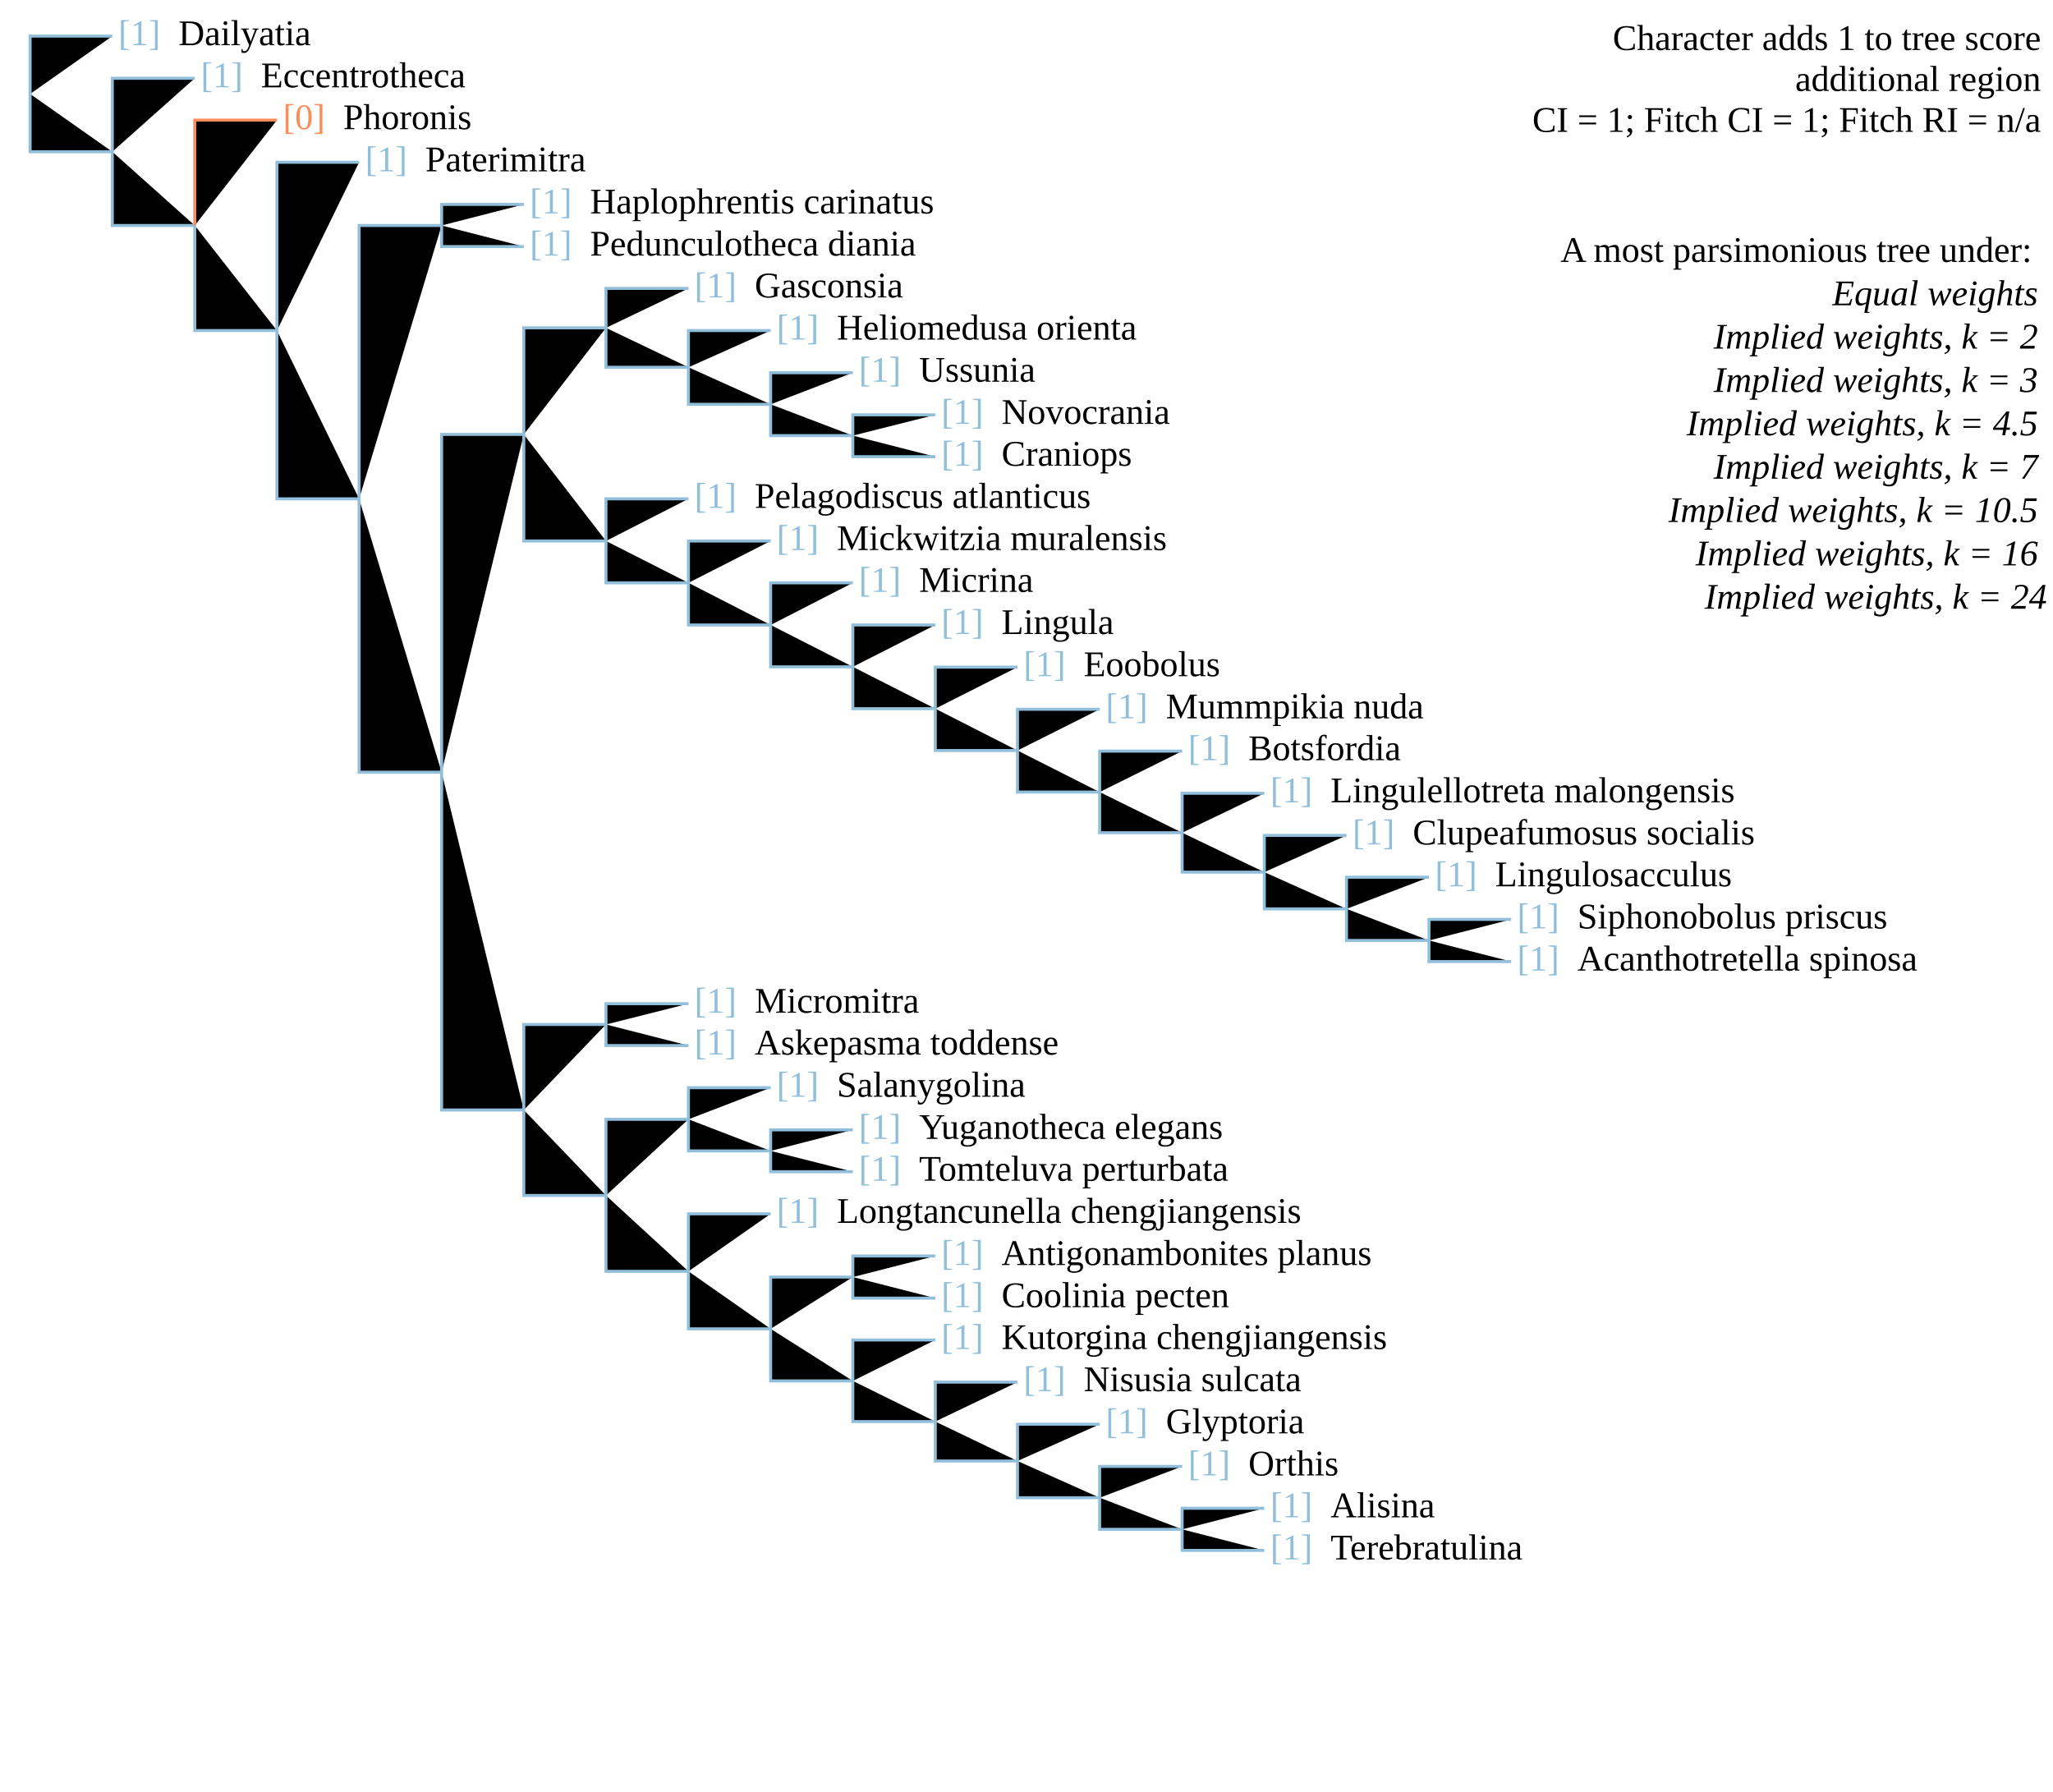
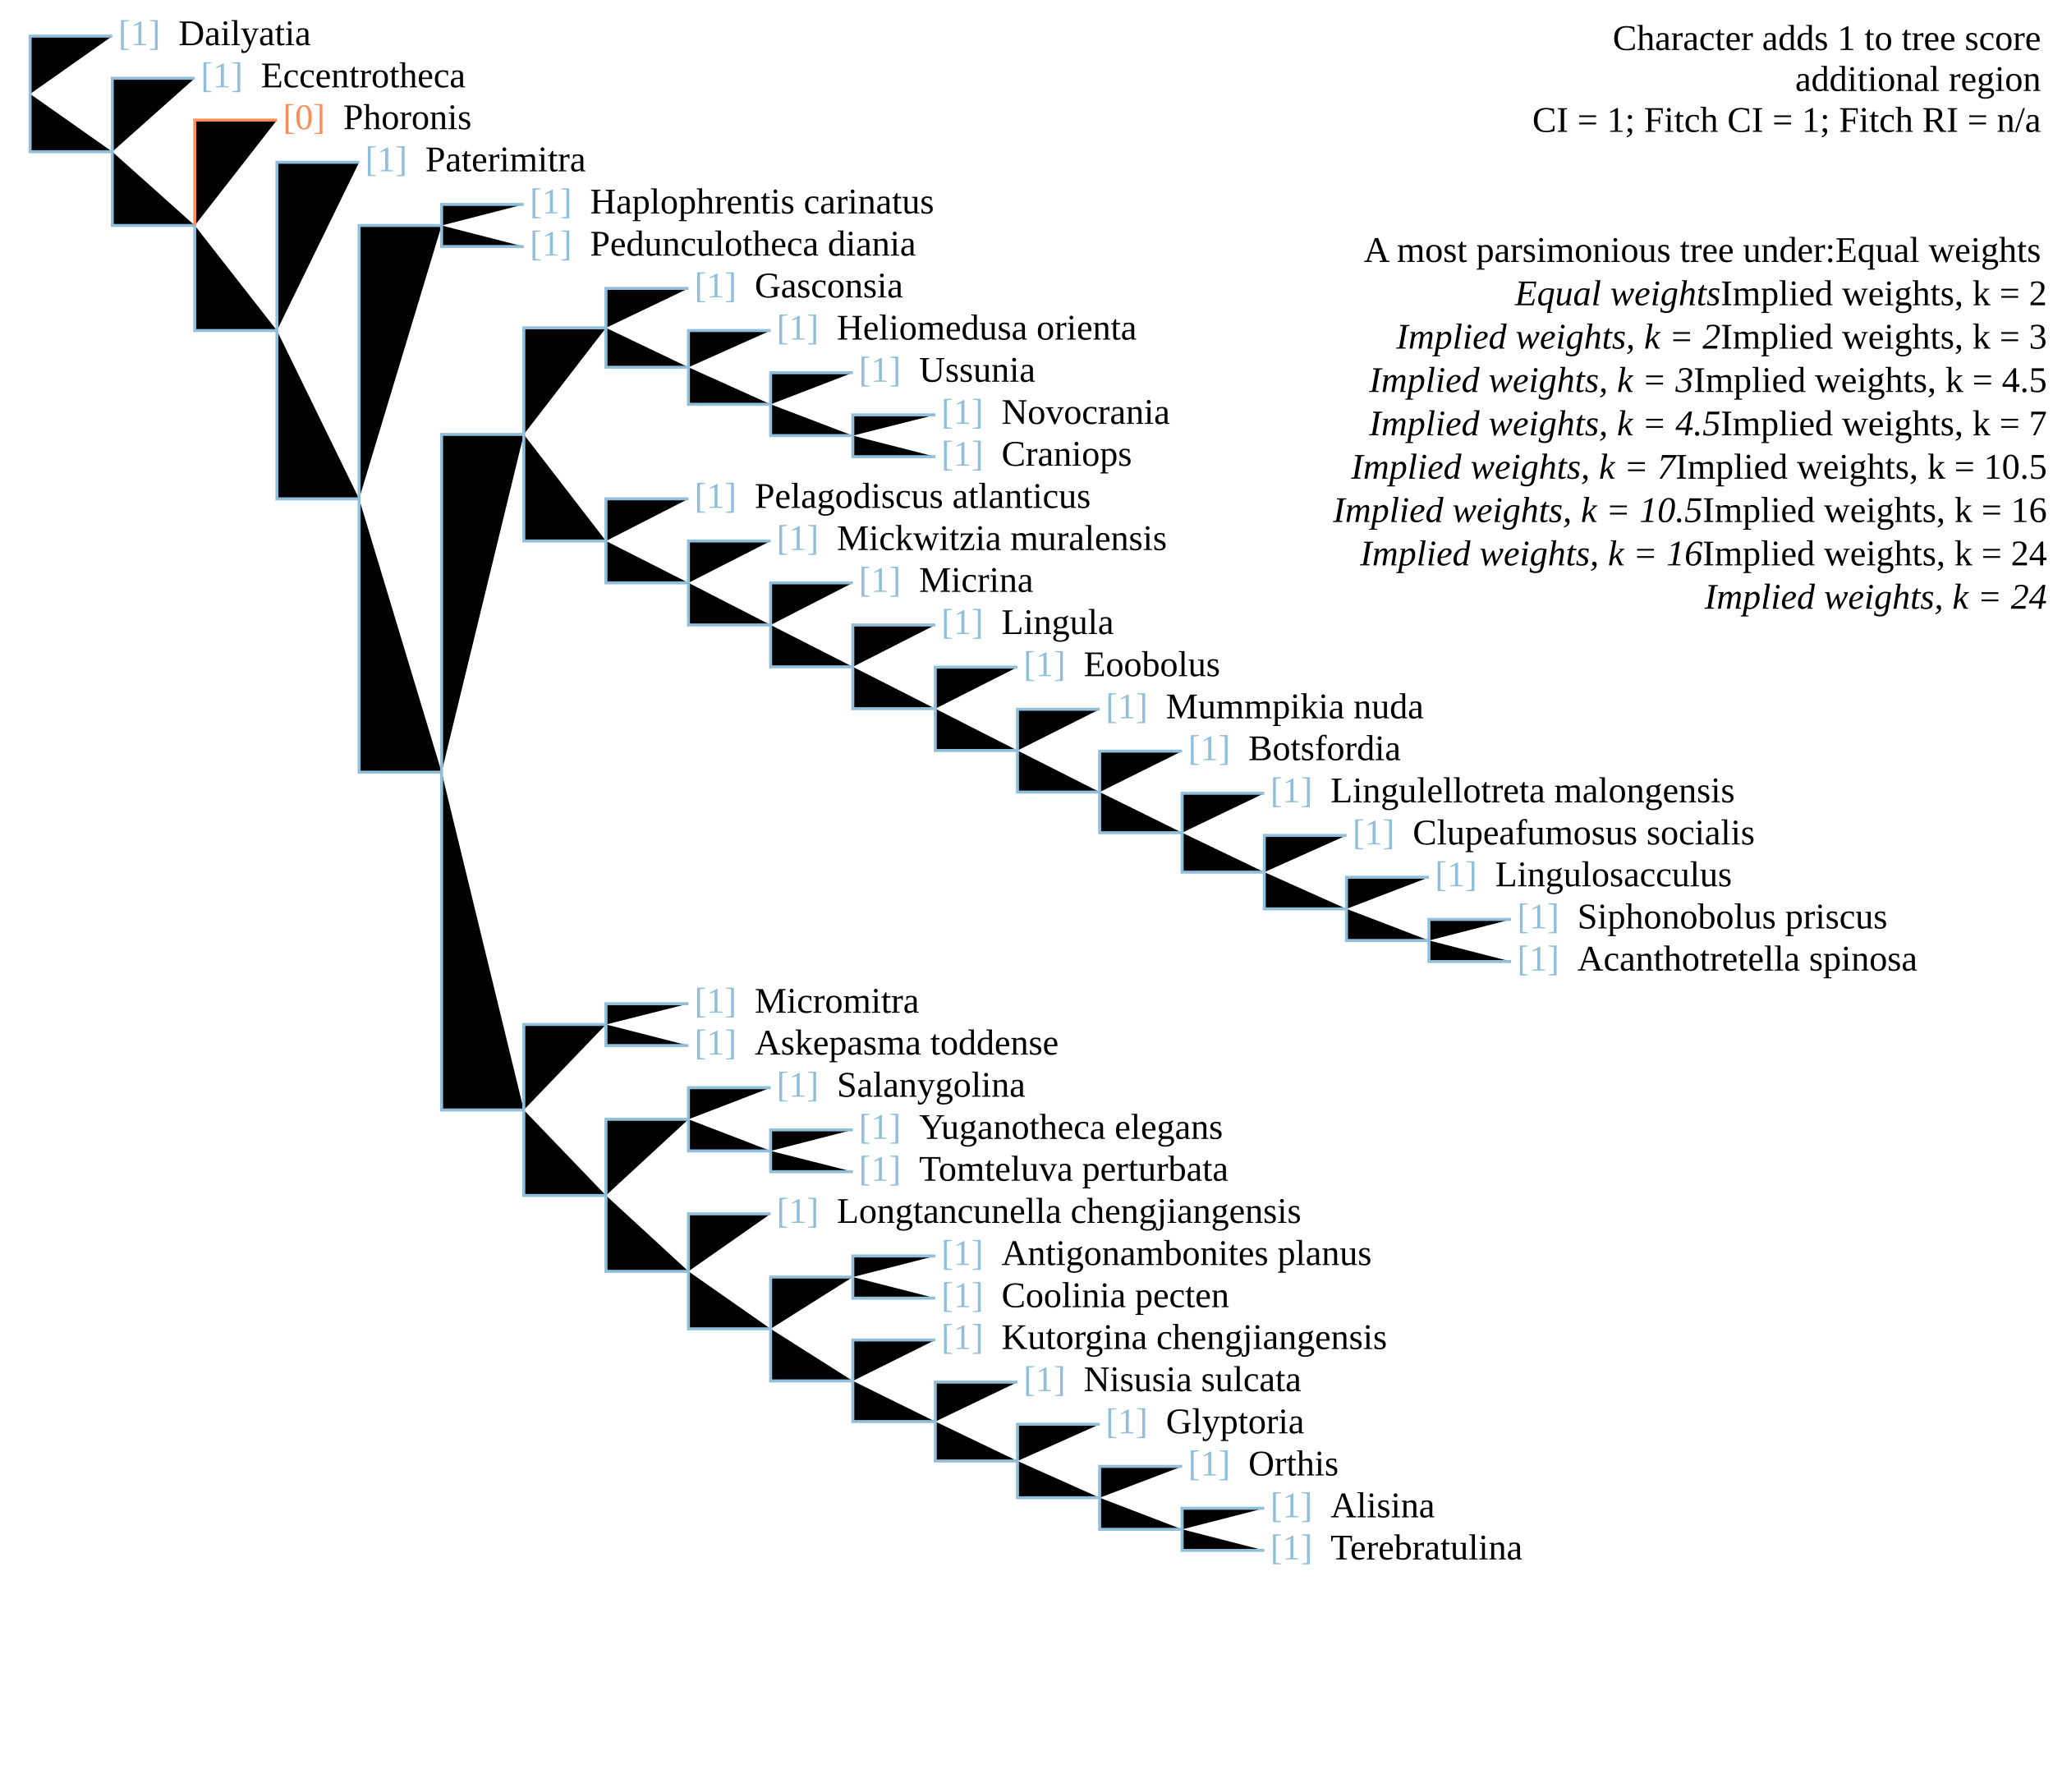
<svg xmlns="http://www.w3.org/2000/svg" version="1.1" width="682" height="595" class="tree" char="1">
  <text x="678" y="16.6" text-anchor="end" class="stepsLabel">Character adds <tspan class="score">1</tspan> to tree score</text>
  <text x="678" y="30.2" text-anchor="end" class="stepsLabel">
    <tspan class="score" /> additional region</text>
  <text x="678" y="43.8" text-anchor="end" class="stepsLabel">CI = 1; Fitch CI = 1; Fitch RI = n/a</text>
  <text x="678" y="71" text-anchor="end" class="stepsLabel">
-     <tspan dy="16">A most parsimonious tree under:</tspan>
-     <tspan x="680" style="font-style:italic" class="thisAn" dy="1.2em" />
-     <tspan x="680" style="font-style:italic" class="notThisAn" dy="1.2em" />
-     <tspan x="680" style="font-style:italic" class="notThisAn" dy="1.2em" />
-     <tspan x="680" style="font-style:italic" class="notThisAn" dy="1.2em" />
-     <tspan x="680" style="font-style:italic" class="notThisAn" dy="1.2em" />
-     <tspan x="680" style="font-style:italic" class="notThisAn" dy="1.2em" />
-     <tspan x="680" style="font-style:italic" class="notThisAn" dy="1.2em" />
-     <tspan x="680" style="font-style:italic" class="notThisAn" dy="1.2em">Equal weights</tspan>
-     <tspan x="680" style="font-style:italic" class="thisAn" dy="1.2em" />
-     <tspan x="680" style="font-style:italic" class="notThisAn" dy="1.2em" />
-     <tspan x="680" style="font-style:italic" class="notThisAn" dy="1.2em" />
-     <tspan x="680" style="font-style:italic" class="notThisAn" dy="1.2em" />
-     <tspan x="680" style="font-style:italic" class="notThisAn" dy="1.2em" />
-     <tspan x="680" style="font-style:italic" class="notThisAn" dy="1.2em" />
-     <tspan x="680" style="font-style:italic" class="notThisAn" dy="1.2em" />
-     <tspan x="680" style="font-style:italic" class="notThisAn" dy="1.2em">Implied weights, k = 2</tspan>
-     <tspan x="680" style="font-style:italic" class="thisAn" dy="1.2em" />
-     <tspan x="680" style="font-style:italic" class="notThisAn" dy="1.2em" />
-     <tspan x="680" style="font-style:italic" class="notThisAn" dy="1.2em" />
-     <tspan x="680" style="font-style:italic" class="notThisAn" dy="1.2em" />
-     <tspan x="680" style="font-style:italic" class="notThisAn" dy="1.2em" />
-     <tspan x="680" style="font-style:italic" class="notThisAn" dy="1.2em" />
-     <tspan x="680" style="font-style:italic" class="notThisAn" dy="1.2em" />
-     <tspan x="680" style="font-style:italic" class="notThisAn" dy="1.2em">Implied weights, k = 3</tspan>
-     <tspan x="680" style="font-style:italic" class="thisAn" dy="1.2em" />
-     <tspan x="680" style="font-style:italic" class="notThisAn" dy="1.2em" />
-     <tspan x="680" style="font-style:italic" class="notThisAn" dy="1.2em" />
-     <tspan x="680" style="font-style:italic" class="notThisAn" dy="1.2em" />
-     <tspan x="680" style="font-style:italic" class="notThisAn" dy="1.2em" />
-     <tspan x="680" style="font-style:italic" class="notThisAn" dy="1.2em" />
-     <tspan x="680" style="font-style:italic" class="notThisAn" dy="1.2em" />
-     <tspan x="680" style="font-style:italic" class="notThisAn" dy="1.2em">Implied weights, k = 4.5</tspan>
-     <tspan x="680" style="font-style:italic" class="thisAn" dy="1.2em" />
-     <tspan x="680" style="font-style:italic" class="notThisAn" dy="1.2em" />
-     <tspan x="680" style="font-style:italic" class="notThisAn" dy="1.2em" />
-     <tspan x="680" style="font-style:italic" class="notThisAn" dy="1.2em" />
-     <tspan x="680" style="font-style:italic" class="notThisAn" dy="1.2em" />
-     <tspan x="680" style="font-style:italic" class="notThisAn" dy="1.2em" />
-     <tspan x="680" style="font-style:italic" class="notThisAn" dy="1.2em" />
-     <tspan x="680" style="font-style:italic" class="notThisAn" dy="1.2em">Implied weights, k = 7</tspan>
-     <tspan x="680" style="font-style:italic" class="thisAn" dy="1.2em" />
-     <tspan x="680" style="font-style:italic" class="notThisAn" dy="1.2em" />
-     <tspan x="680" style="font-style:italic" class="notThisAn" dy="1.2em" />
-     <tspan x="680" style="font-style:italic" class="notThisAn" dy="1.2em" />
-     <tspan x="680" style="font-style:italic" class="notThisAn" dy="1.2em" />
-     <tspan x="680" style="font-style:italic" class="notThisAn" dy="1.2em" />
-     <tspan x="680" style="font-style:italic" class="notThisAn" dy="1.2em" />
-     <tspan x="680" style="font-style:italic" class="notThisAn" dy="1.2em">Implied weights, k = 10.5</tspan>
-     <tspan x="680" style="font-style:italic" class="thisAn" dy="1.2em" />
-     <tspan x="680" style="font-style:italic" class="notThisAn" dy="1.2em" />
-     <tspan x="680" style="font-style:italic" class="notThisAn" dy="1.2em" />
-     <tspan x="680" style="font-style:italic" class="notThisAn" dy="1.2em" />
-     <tspan x="680" style="font-style:italic" class="notThisAn" dy="1.2em" />
-     <tspan x="680" style="font-style:italic" class="notThisAn" dy="1.2em" />
-     <tspan x="680" style="font-style:italic" class="notThisAn" dy="1.2em" />
-     <tspan x="680" style="font-style:italic" class="notThisAn" dy="1.2em">Implied weights, k = 16</tspan>
-     <tspan x="680" style="font-style:italic" class="thisAn" dy="1.2em" />
-     <tspan x="680" style="font-style:italic" class="notThisAn" dy="1.2em" />
-     <tspan x="680" style="font-style:italic" class="notThisAn" dy="1.2em" />
-     <tspan x="680" style="font-style:italic" class="notThisAn" dy="1.2em" />
-     <tspan x="680" style="font-style:italic" class="notThisAn" dy="1.2em" />
-     <tspan x="680" style="font-style:italic" class="notThisAn" dy="1.2em" />
-     <tspan x="680" style="font-style:italic" class="notThisAn" dy="1.2em" />
-     <tspan x="680" style="font-style:italic" class="notThisAn" dy="1.2em">Implied weights, k = 24</tspan>
+     <tspan dy="16">A most parsimonious tree under:</tspan>Equal weights<tspan x="680" style="font-style:italic" class="thisAn" dy="1.2em">Equal weights</tspan>Implied weights, k = 2<tspan x="680" style="font-style:italic" class="notThisAn" dy="1.2em">Implied weights, k = 2</tspan>Implied weights, k = 3<tspan x="680" style="font-style:italic" class="notThisAn" dy="1.2em">Implied weights, k = 3</tspan>Implied weights, k = 4.5<tspan x="680" style="font-style:italic" class="notThisAn" dy="1.2em">Implied weights, k = 4.5</tspan>Implied weights, k = 7<tspan x="680" style="font-style:italic" class="notThisAn" dy="1.2em">Implied weights, k = 7</tspan>Implied weights, k = 10.5<tspan x="680" style="font-style:italic" class="notThisAn" dy="1.2em">Implied weights, k = 10.5</tspan>Implied weights, k = 16<tspan x="680" style="font-style:italic" class="notThisAn" dy="1.2em">Implied weights, k = 16</tspan>Implied weights, k = 24<tspan x="680" style="font-style:italic" class="notThisAn" dy="1.2em">Implied weights, k = 24</tspan>
  </text>
  <text x="39.3" y="15" fill="#91bfdb" class="flag">[1]</text>
  <text x="59.3" y="15" class="taxonLabel">Dailyatia</text>
  <text x="66.7" y="29" fill="#91bfdb" class="flag">[1]</text>
  <text x="86.7" y="29" class="taxonLabel">Eccentrotheca</text>
  <text x="94" y="42.9" fill="#fc8d59" class="flag">[0]</text>
  <text x="114" y="42.9" class="taxonLabel">Phoronis</text>
  <text x="121.3" y="56.9" fill="#91bfdb" class="flag">[1]</text>
  <text x="141.3" y="56.9" class="taxonLabel">Paterimitra</text>
  <text x="176" y="84.9" fill="#91bfdb" class="flag">[1]</text>
  <text x="196" y="84.9" class="taxonLabel">Pedunculotheca diania</text>
  <text x="176" y="70.9" fill="#91bfdb" class="flag">[1]</text>
  <text x="196" y="70.9" class="taxonLabel">Haplophrentis carinatus</text>
  <text x="230.7" y="98.8" fill="#91bfdb" class="flag">[1]</text>
  <text x="250.7" y="98.8" class="taxonLabel">Gasconsia</text>
  <text x="258" y="112.8" fill="#91bfdb" class="flag">[1]</text>
  <text x="278" y="112.8" class="taxonLabel">Heliomedusa orienta</text>
  <text x="285.3" y="126.8" fill="#91bfdb" class="flag">[1]</text>
  <text x="305.3" y="126.8" class="taxonLabel">Ussunia</text>
  <text x="312.7" y="154.7" fill="#91bfdb" class="flag">[1]</text>
  <text x="332.7" y="154.7" class="taxonLabel">Craniops</text>
  <text x="312.7" y="140.8" fill="#91bfdb" class="flag">[1]</text>
  <text x="332.7" y="140.8" class="taxonLabel">Novocrania</text>
  <text x="230.7" y="168.7" fill="#91bfdb" class="flag">[1]</text>
  <text x="250.7" y="168.7" class="taxonLabel">Pelagodiscus atlanticus</text>
  <text x="258" y="182.7" fill="#91bfdb" class="flag">[1]</text>
  <text x="278" y="182.7" class="taxonLabel">Mickwitzia muralensis</text>
  <text x="285.3" y="196.6" fill="#91bfdb" class="flag">[1]</text>
  <text x="305.3" y="196.6" class="taxonLabel">Micrina</text>
  <text x="312.7" y="210.6" fill="#91bfdb" class="flag">[1]</text>
  <text x="332.7" y="210.6" class="taxonLabel">Lingula</text>
  <text x="340" y="224.6" fill="#91bfdb" class="flag">[1]</text>
  <text x="360" y="224.6" class="taxonLabel">Eoobolus</text>
  <text x="367.3" y="238.6" fill="#91bfdb" class="flag">[1]</text>
  <text x="387.3" y="238.6" class="taxonLabel">Mummpikia nuda</text>
  <text x="394.7" y="252.5" fill="#91bfdb" class="flag">[1]</text>
  <text x="414.7" y="252.5" class="taxonLabel">Botsfordia</text>
  <text x="476.7" y="294.4" fill="#91bfdb" class="flag">[1]</text>
  <text x="496.7" y="294.4" class="taxonLabel">Lingulosacculus</text>
  <text x="422" y="266.5" fill="#91bfdb" class="flag">[1]</text>
  <text x="442" y="266.5" class="taxonLabel">Lingulellotreta malongensis</text>
  <text x="449.3" y="280.5" fill="#91bfdb" class="flag">[1]</text>
  <text x="469.3" y="280.5" class="taxonLabel">Clupeafumosus socialis</text>
  <text x="504" y="322.4" fill="#91bfdb" class="flag">[1]</text>
  <text x="524" y="322.4" class="taxonLabel">Acanthotretella spinosa</text>
  <text x="504" y="308.4" fill="#91bfdb" class="flag">[1]</text>
  <text x="524" y="308.4" class="taxonLabel">Siphonobolus priscus</text>
  <text x="230.7" y="350.3" fill="#91bfdb" class="flag">[1]</text>
  <text x="250.7" y="350.3" class="taxonLabel">Askepasma toddense</text>
  <text x="230.7" y="336.4" fill="#91bfdb" class="flag">[1]</text>
  <text x="250.7" y="336.4" class="taxonLabel">Micromitra</text>
  <text x="258" y="364.3" fill="#91bfdb" class="flag">[1]</text>
  <text x="278" y="364.3" class="taxonLabel">Salanygolina</text>
  <text x="285.3" y="392.2" fill="#91bfdb" class="flag">[1]</text>
  <text x="305.3" y="392.2" class="taxonLabel">Tomteluva perturbata</text>
  <text x="285.3" y="378.3" fill="#91bfdb" class="flag">[1]</text>
  <text x="305.3" y="378.3" class="taxonLabel">Yuganotheca elegans</text>
  <text x="312.7" y="448.1" fill="#91bfdb" class="flag">[1]</text>
  <text x="332.7" y="448.1" class="taxonLabel">Kutorgina chengjiangensis</text>
  <text x="340" y="462.1" fill="#91bfdb" class="flag">[1]</text>
  <text x="360" y="462.1" class="taxonLabel">Nisusia sulcata</text>
  <text x="367.3" y="476.1" fill="#91bfdb" class="flag">[1]</text>
  <text x="387.3" y="476.1" class="taxonLabel">Glyptoria</text>
  <text x="258" y="406.2" fill="#91bfdb" class="flag">[1]</text>
  <text x="278" y="406.2" class="taxonLabel">Longtancunella chengjiangensis</text>
  <text x="422" y="504" fill="#91bfdb" class="flag">[1]</text>
  <text x="442" y="504" class="taxonLabel">Alisina</text>
  <text x="394.7" y="490.1" fill="#91bfdb" class="flag">[1]</text>
  <text x="414.7" y="490.1" class="taxonLabel">Orthis</text>
  <text x="422" y="518" fill="#91bfdb" class="flag">[1]</text>
  <text x="442" y="518" class="taxonLabel">Terebratulina</text>
  <text x="312.7" y="434.2" fill="#91bfdb" class="flag">[1]</text>
  <text x="332.7" y="434.2" class="taxonLabel">Coolinia pecten</text>
  <text x="312.7" y="420.2" fill="#91bfdb" class="flag">[1]</text>
  <text x="332.7" y="420.2" class="taxonLabel">Antigonambonites planus</text>
  <path d="M10,31.2V12H37.3" stroke="#91bfdb" />
  <path d="M10,31.2V50.4H37.3" stroke="#91bfdb" />
  <path d="M37.3,50.4V26H64.7" stroke="#91bfdb" />
  <path d="M37.3,50.4V74.9H64.7" stroke="#91bfdb" />
  <path d="M64.7,74.9V39.9H92" stroke="#fc8d59" />
  <path d="M64.7,74.9V109.8H92" stroke="#91bfdb" />
  <path d="M92,109.8V53.9H119.3" stroke="#91bfdb" />
  <path d="M92,109.8V165.7H119.3" stroke="#91bfdb" />
  <path d="M119.3,165.7V74.9H146.7" stroke="#91bfdb" />
  <path d="M146.7,74.9V67.9H174" stroke="#91bfdb" />
  <path d="M146.7,74.9V81.9H174" stroke="#91bfdb" />
  <path d="M119.3,165.7V256.5H146.7" stroke="#91bfdb" />
  <path d="M146.7,256.5V144.3H174" stroke="#91bfdb" />
  <path d="M174,144.3V108.9H201.3" stroke="#91bfdb" />
  <path d="M201.3,108.9V95.8H228.7" stroke="#91bfdb" />
  <path d="M201.3,108.9V122H228.7" stroke="#91bfdb" />
  <path d="M228.7,122V109.8H256" stroke="#91bfdb" />
  <path d="M228.7,122V134.3H256" stroke="#91bfdb" />
  <path d="M256,134.3V123.8H283.3" stroke="#91bfdb" />
  <path d="M256,134.3V144.7H283.3" stroke="#91bfdb" />
  <path d="M283.3,144.7V137.8H310.7" stroke="#91bfdb" />
  <path d="M283.3,144.7V151.7H310.7" stroke="#91bfdb" />
  <path d="M174,144.3V179.7H201.3" stroke="#91bfdb" />
  <path d="M201.3,179.7V165.7H228.7" stroke="#91bfdb" />
  <path d="M201.3,179.7V193.6H228.7" stroke="#91bfdb" />
  <path d="M228.7,193.6V179.7H256" stroke="#91bfdb" />
  <path d="M228.7,193.6V207.6H256" stroke="#91bfdb" />
  <path d="M256,207.6V193.6H283.3" stroke="#91bfdb" />
  <path d="M256,207.6V221.5H283.3" stroke="#91bfdb" />
  <path d="M283.3,221.5V207.6H310.7" stroke="#91bfdb" />
  <path d="M283.3,221.5V235.4H310.7" stroke="#91bfdb" />
  <path d="M310.7,235.4V221.6H338" stroke="#91bfdb" />
  <path d="M310.7,235.4V249.3H338" stroke="#91bfdb" />
  <path d="M338,249.3V235.6H365.3" stroke="#91bfdb" />
  <path d="M338,249.3V263.1H365.3" stroke="#91bfdb" />
  <path d="M365.3,263.1V249.5H392.7" stroke="#91bfdb" />
  <path d="M365.3,263.1V276.6H392.7" stroke="#91bfdb" />
  <path d="M392.7,276.6V263.5H420" stroke="#91bfdb" />
  <path d="M392.7,276.6V289.7H420" stroke="#91bfdb" />
  <path d="M420,289.7V277.5H447.3" stroke="#91bfdb" />
  <path d="M420,289.7V301.9H447.3" stroke="#91bfdb" />
  <path d="M447.3,301.9V291.4H474.7" stroke="#91bfdb" />
  <path d="M447.3,301.9V312.4H474.7" stroke="#91bfdb" />
  <path d="M474.7,312.4V305.4H502" stroke="#91bfdb" />
  <path d="M474.7,312.4V319.4H502" stroke="#91bfdb" />
  <path d="M146.7,256.5V368.7H174" stroke="#91bfdb" />
  <path d="M174,368.7V340.3H201.3" stroke="#91bfdb" />
  <path d="M201.3,340.3V333.4H228.7" stroke="#91bfdb" />
  <path d="M201.3,340.3V347.3H228.7" stroke="#91bfdb" />
  <path d="M174,368.7V397.1H201.3" stroke="#91bfdb" />
  <path d="M201.3,397.1V371.8H228.7" stroke="#91bfdb" />
  <path d="M228.7,371.8V361.3H256" stroke="#91bfdb" />
  <path d="M228.7,371.8V382.3H256" stroke="#91bfdb" />
  <path d="M256,382.3V375.3H283.3" stroke="#91bfdb" />
  <path d="M256,382.3V389.2H283.3" stroke="#91bfdb" />
  <path d="M201.3,397.1V422.3H228.7" stroke="#91bfdb" />
  <path d="M228.7,422.3V403.2H256" stroke="#91bfdb" />
  <path d="M228.7,422.3V441.4H256" stroke="#91bfdb" />
  <path d="M256,441.4V424.2H283.3" stroke="#91bfdb" />
  <path d="M283.3,424.2V417.2H310.7" stroke="#91bfdb" />
  <path d="M283.3,424.2V431.2H310.7" stroke="#91bfdb" />
  <path d="M256,441.4V458.7H283.3" stroke="#91bfdb" />
  <path d="M283.3,458.7V445.1H310.7" stroke="#91bfdb" />
  <path d="M283.3,458.7V472.2H310.7" stroke="#91bfdb" />
  <path d="M310.7,472.2V459.1H338" stroke="#91bfdb" />
  <path d="M310.7,472.2V485.3H338" stroke="#91bfdb" />
  <path d="M338,485.3V473.1H365.3" stroke="#91bfdb" />
  <path d="M338,485.3V497.5H365.3" stroke="#91bfdb" />
  <path d="M365.3,497.5V487.1H392.7" stroke="#91bfdb" />
  <path d="M365.3,497.5V508H392.7" stroke="#91bfdb" />
  <path d="M392.7,508V501H420" stroke="#91bfdb" />
  <path d="M392.7,508V515H420" stroke="#91bfdb" />
</svg>
